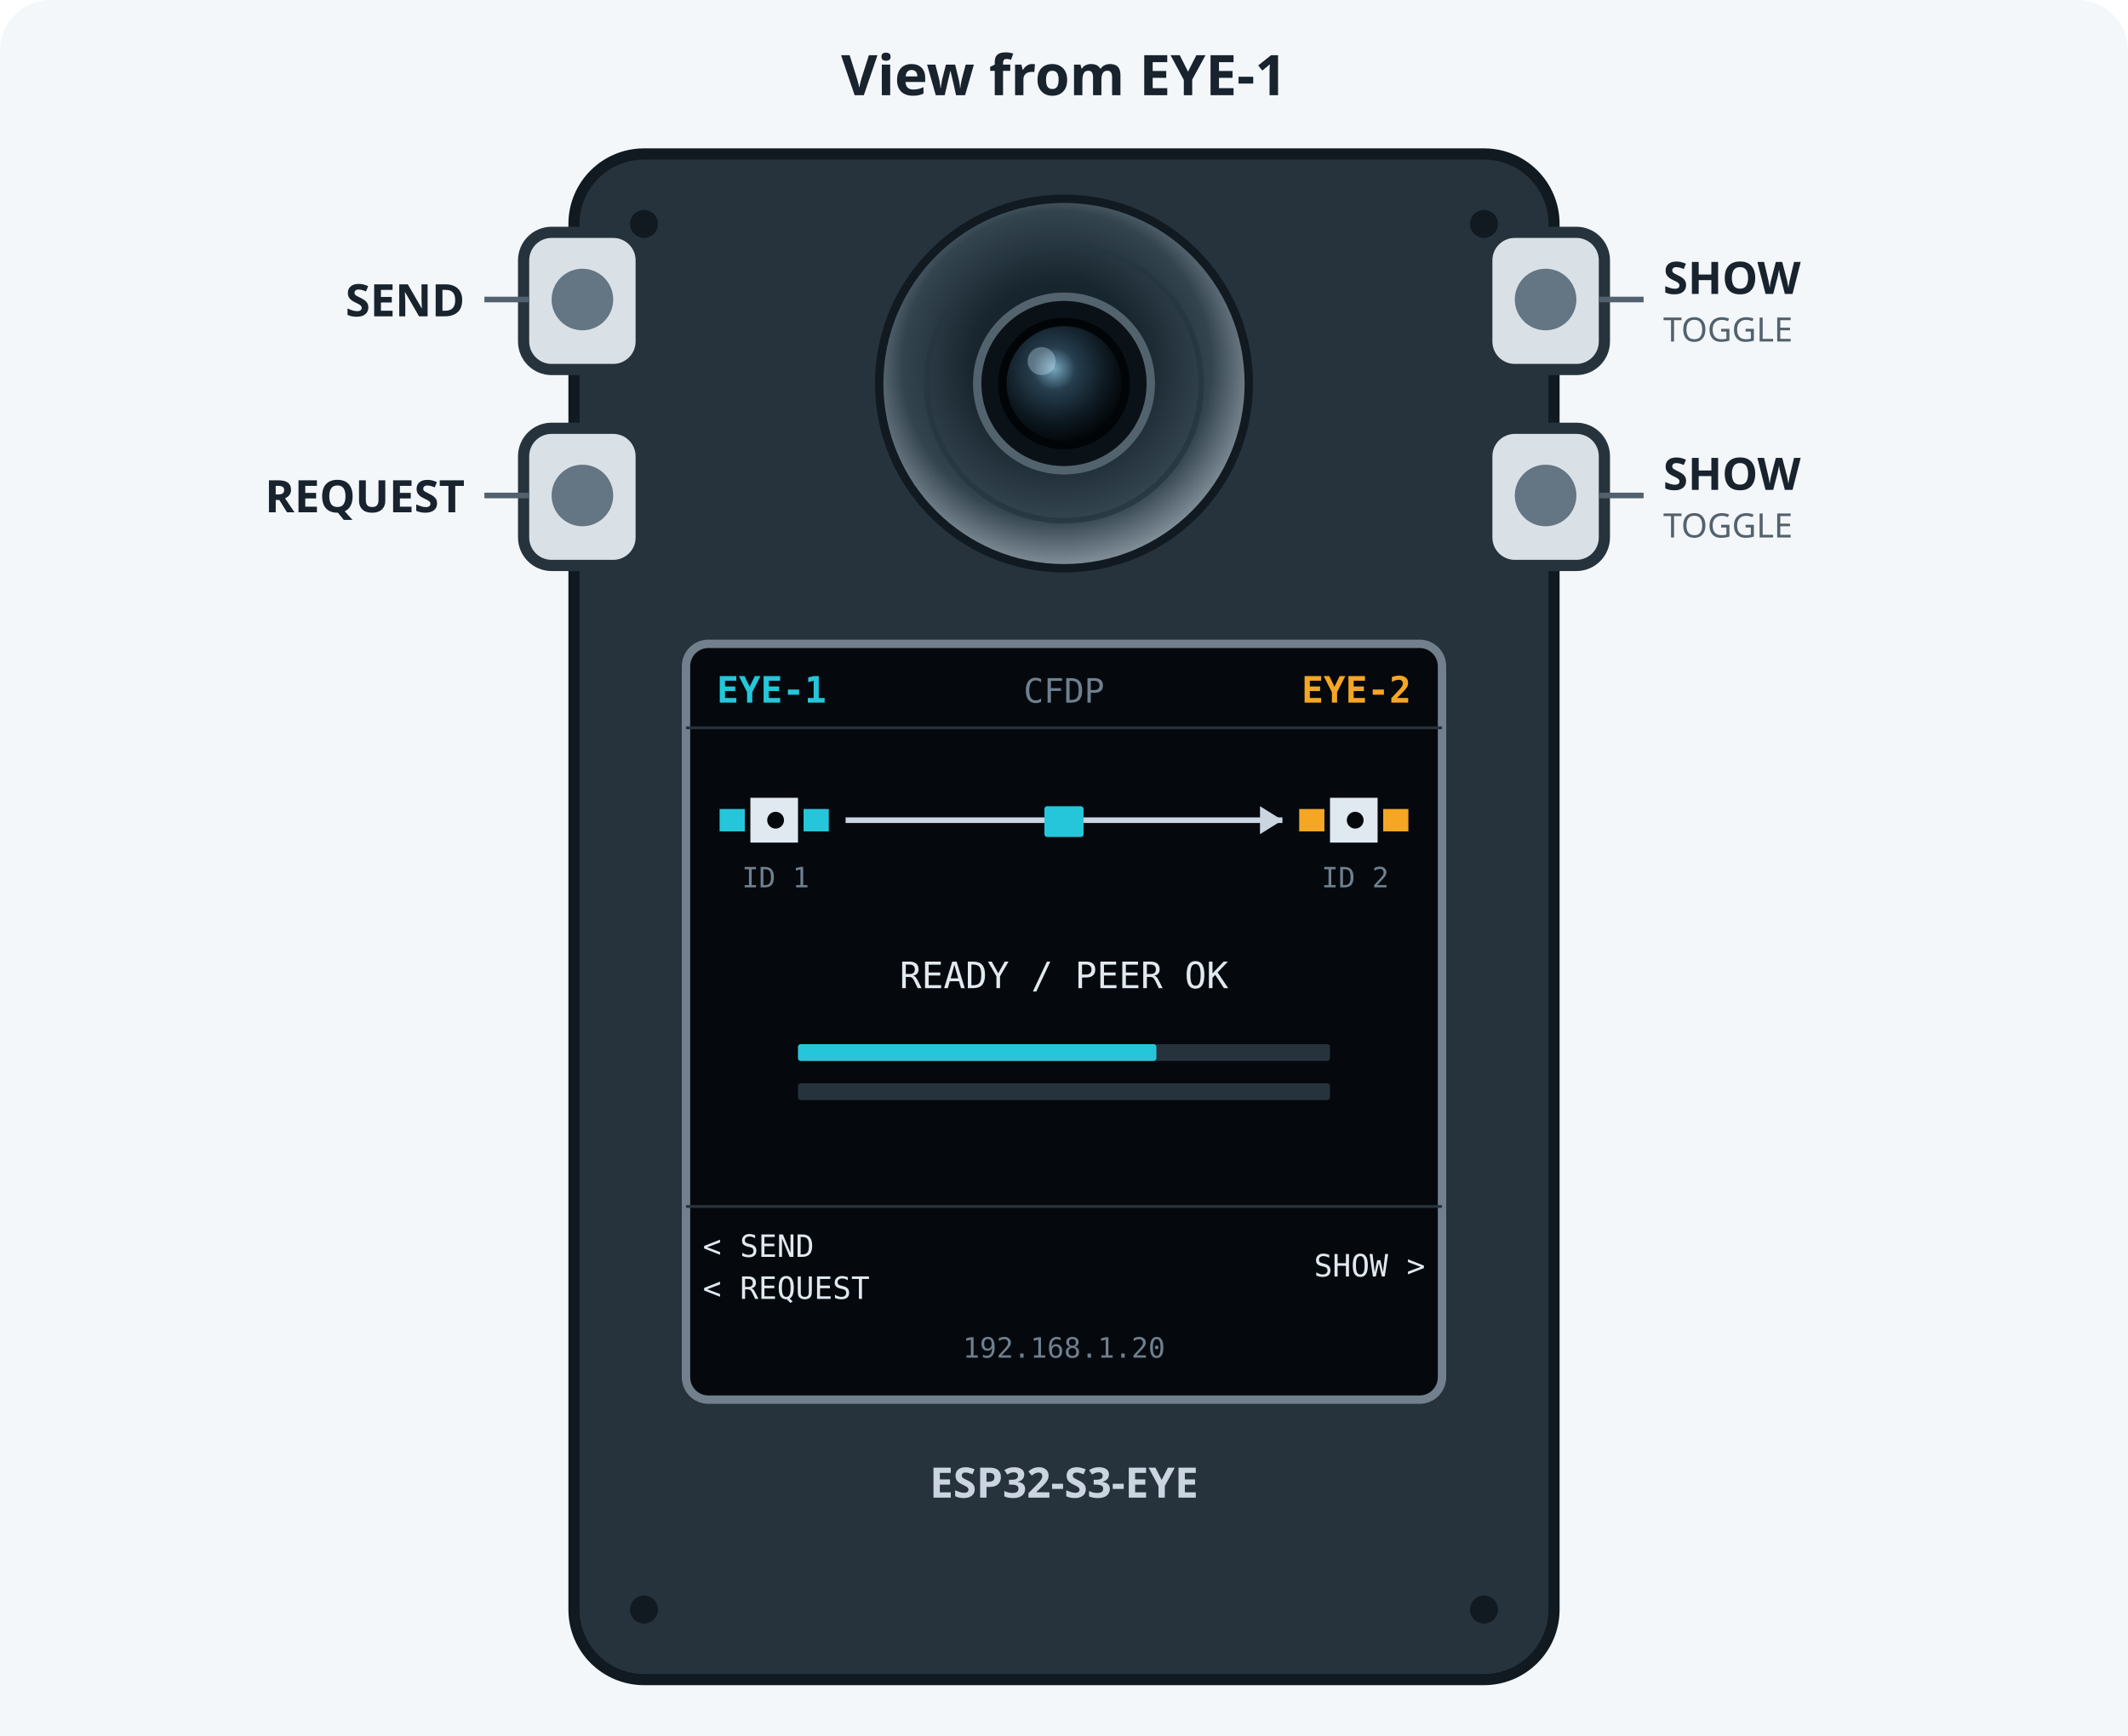
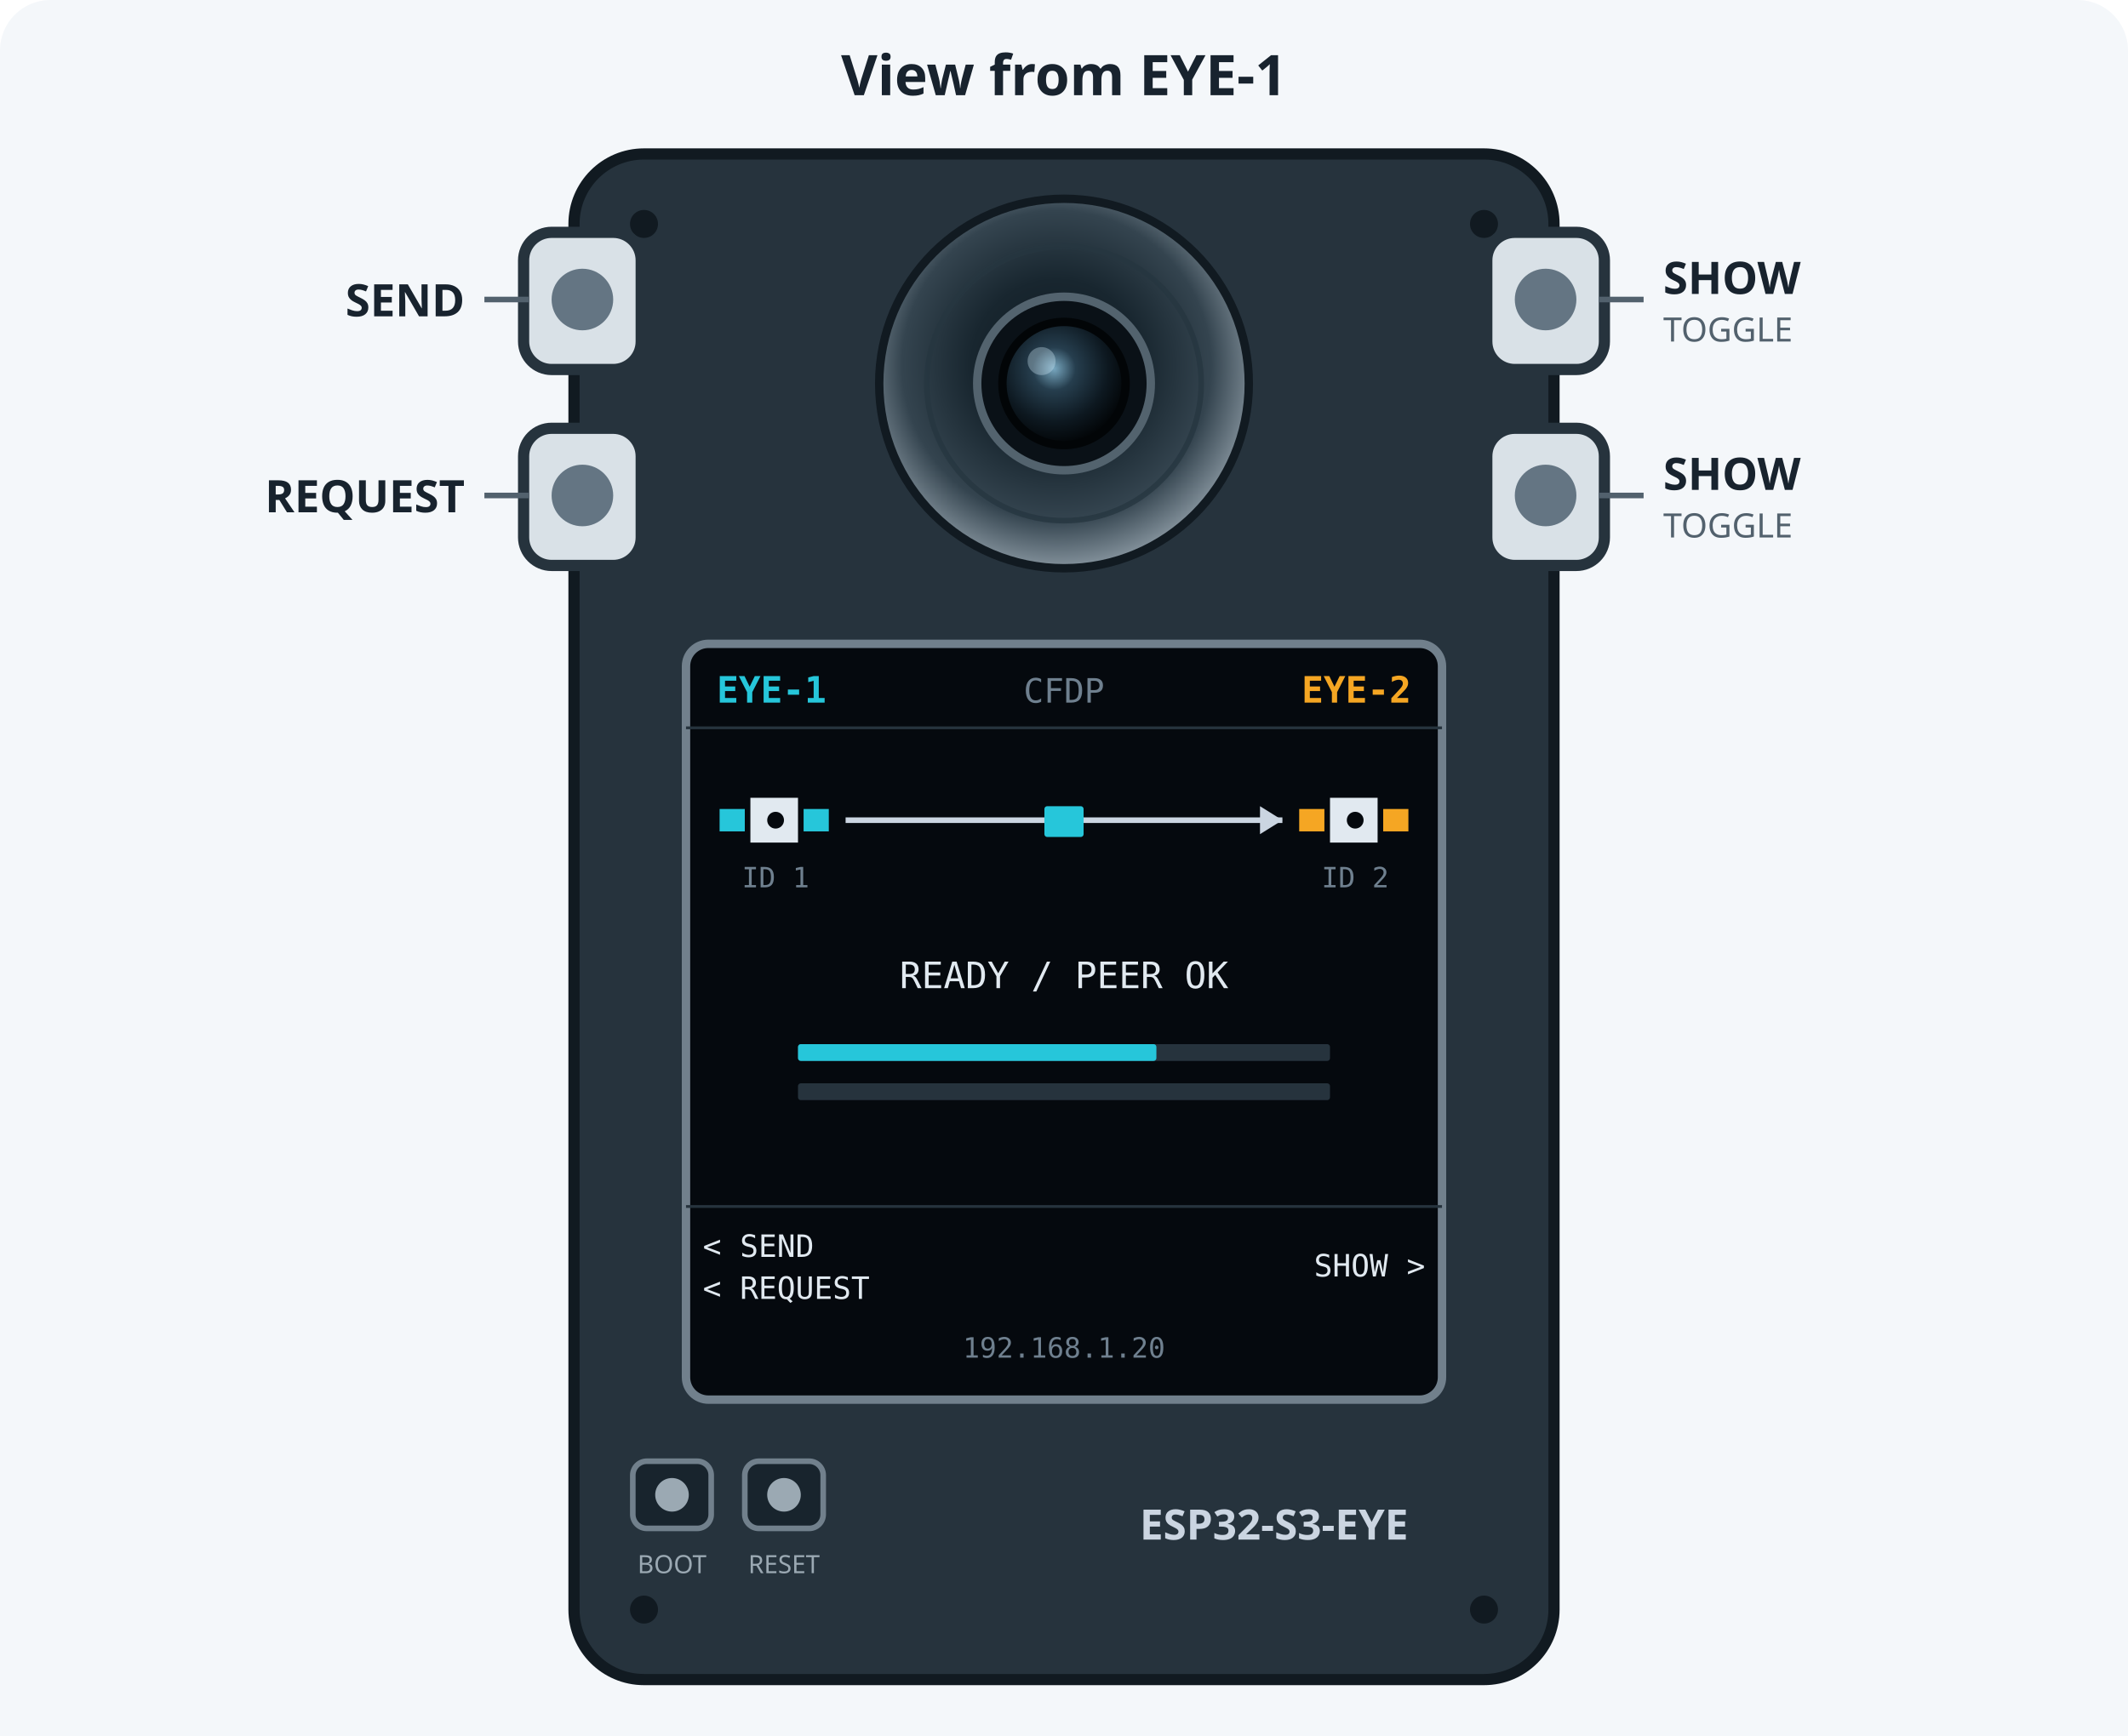
<svg xmlns="http://www.w3.org/2000/svg" width="760" height="620" viewBox="0 0 760 620" role="img" aria-labelledby="title desc">
  <defs>
    <radialGradient id="camera-well" cx="48%" cy="45%" r="55%">
      <stop offset="0" stop-color="#111b22" />
      <stop offset="0.42" stop-color="#18262f" />
      <stop offset="0.76" stop-color="#34444f" />
      <stop offset="1" stop-color="#84929c" />
    </radialGradient>
    <radialGradient id="lens" cx="42%" cy="38%" r="62%">
      <stop offset="0" stop-color="#77a6be" />
      <stop offset="0.28" stop-color="#263e4e" />
      <stop offset="0.7" stop-color="#0d1820" />
      <stop offset="1" stop-color="#020507" />
    </radialGradient>
  </defs>
  <rect width="760" height="650" rx="18" fill="#f4f7fa" />
  <text x="380" y="34" text-anchor="middle" font-family="sans-serif" font-size="20" font-weight="700" fill="#18232e">View from EYE-1</text>
  <rect x="205" y="55" width="350" height="545" rx="25" fill="#26333d" stroke="#111a21" stroke-width="4" />
  <circle cx="230" cy="80" r="5" fill="#111a21" />
  <circle cx="530" cy="80" r="5" fill="#111a21" />
  <circle cx="230" cy="575" r="5" fill="#111a21" />
  <circle cx="530" cy="575" r="5" fill="#111a21" />
  <circle cx="380" cy="137" r="66" fill="url(#camera-well)" stroke="#111a21" stroke-width="3" />
  <circle cx="380" cy="137" r="49" fill="none" stroke="#263640" stroke-width="2" opacity="0.8" />
  <circle cx="380" cy="137" r="31" fill="#0a1117" stroke="#53636e" stroke-width="3" />
  <circle cx="380" cy="137" r="22" fill="url(#lens)" stroke="#020507" stroke-width="3" />
  <circle cx="372" cy="129" r="5" fill="#d8f1ff" opacity="0.32" />
  <rect x="187" y="83" width="42" height="49" rx="10" fill="#d9e1e7" stroke="#26333d" stroke-width="4" />
  <rect x="187" y="153" width="42" height="49" rx="10" fill="#d9e1e7" stroke="#26333d" stroke-width="4" />
  <circle cx="208" cy="107" r="11" fill="#647583" />
  <circle cx="208" cy="177" r="11" fill="#647583" />
  <rect x="531" y="83" width="42" height="49" rx="10" fill="#d9e1e7" stroke="#26333d" stroke-width="4" />
  <rect x="531" y="153" width="42" height="49" rx="10" fill="#d9e1e7" stroke="#26333d" stroke-width="4" />
  <circle cx="552" cy="107" r="11" fill="#647583" />
  <circle cx="552" cy="177" r="11" fill="#647583" />
  <text x="166" y="113" text-anchor="end" font-family="sans-serif" font-size="16" font-weight="700" fill="#18232e">SEND</text>
  <line x1="173" y1="107" x2="189" y2="107" stroke="#52616d" stroke-width="2" />
  <text x="166" y="183" text-anchor="end" font-family="sans-serif" font-size="16" font-weight="700" fill="#18232e">REQUEST</text>
  <line x1="173" y1="177" x2="189" y2="177" stroke="#52616d" stroke-width="2" />
  <text x="594" y="105" font-family="sans-serif" font-size="16" font-weight="700" fill="#18232e">SHOW</text>
  <text x="594" y="122" font-family="sans-serif" font-size="12" fill="#52616d">TOGGLE</text>
  <line x1="571" y1="107" x2="587" y2="107" stroke="#52616d" stroke-width="2" />
  <text x="594" y="175" font-family="sans-serif" font-size="16" font-weight="700" fill="#18232e">SHOW</text>
  <text x="594" y="192" font-family="sans-serif" font-size="12" fill="#52616d">TOGGLE</text>
  <line x1="571" y1="177" x2="587" y2="177" stroke="#52616d" stroke-width="2" />
  <rect x="245" y="230" width="270" height="270" rx="8" fill="#05090e" stroke="#71808c" stroke-width="3" />
  <text x="256" y="251" font-family="monospace" font-size="13" font-weight="700" fill="#26c6da">EYE-1</text>
  <text x="380" y="251" text-anchor="middle" font-family="monospace" font-size="12" fill="#6f808f">CFDP</text>
  <text x="504" y="251" text-anchor="end" font-family="monospace" font-size="13" font-weight="700" fill="#f5a623">EYE-2</text>
  <line x1="245" y1="260" x2="515" y2="260" stroke="#26333d" />
  <rect x="268" y="285" width="17" height="16" fill="#e1e9f0" />
  <rect x="257" y="289" width="9" height="8" fill="#26c6da" />
  <rect x="287" y="289" width="9" height="8" fill="#26c6da" />
  <circle cx="277" cy="293" r="3" fill="#05090e" />
  <rect x="475" y="285" width="17" height="16" fill="#e1e9f0" />
  <rect x="464" y="289" width="9" height="8" fill="#f5a623" />
  <rect x="494" y="289" width="9" height="8" fill="#f5a623" />
  <circle cx="484" cy="293" r="3" fill="#05090e" />
  <text x="277" y="317" text-anchor="middle" font-family="monospace" font-size="10" fill="#6f808f">ID 1</text>
  <text x="484" y="317" text-anchor="middle" font-family="monospace" font-size="10" fill="#6f808f">ID 2</text>
  <line x1="302" y1="293" x2="458" y2="293" stroke="#cbd5e1" stroke-width="2" />
  <path d="M458,293 l-8,-5 v10 z" fill="#cbd5e1" />
  <rect x="373" y="288" width="14" height="11" rx="1" fill="#26c6da" />
  <text x="380" y="353" text-anchor="middle" font-family="monospace" font-size="13" fill="#e1e9f0">READY / PEER OK</text>
  <rect x="285" y="373" width="190" height="6" rx="1" fill="#26333d" />
  <rect x="285" y="373" width="128" height="6" rx="1" fill="#26c6da" />
  <rect x="285" y="387" width="190" height="6" rx="1" fill="#26333d" />
  <line x1="245" y1="431" x2="515" y2="431" stroke="#26333d" />
  <text x="251" y="449" font-family="monospace" font-size="11" fill="#e1e9f0">&lt; SEND</text>
  <text x="251" y="464" font-family="monospace" font-size="11" fill="#e1e9f0">&lt; REQUEST</text>
  <text x="509" y="456" text-anchor="end" font-family="monospace" font-size="11" fill="#e1e9f0">SHOW &gt;</text>
  <text x="380" y="485" text-anchor="middle" font-family="monospace" font-size="10" fill="#6f808f">192.168.1.20</text>
-   <text x="380" y="535" text-anchor="middle" font-family="sans-serif" font-size="15" font-weight="700" fill="#cbd5e1">ESP32-S3-EYE</text>
+   <rect x="226" y="522" width="28" height="24" rx="5" fill="#18242d" stroke="#71808c" stroke-width="2" />
+   <circle cx="240" cy="534" r="6" fill="#9ba9b3" />
+   <rect x="266" y="522" width="28" height="24" rx="5" fill="#18242d" stroke="#71808c" stroke-width="2" />
+   <circle cx="280" cy="534" r="6" fill="#9ba9b3" />
+   <text x="240" y="562" text-anchor="middle" font-family="sans-serif" font-size="9" fill="#9ba9b3">BOOT</text>
+   <text x="280" y="562" text-anchor="middle" font-family="sans-serif" font-size="9" fill="#9ba9b3">RESET</text>
+   <text x="455" y="550" text-anchor="middle" font-family="sans-serif" font-size="15" font-weight="700" fill="#cbd5e1">ESP32-S3-EYE</text>
</svg>
